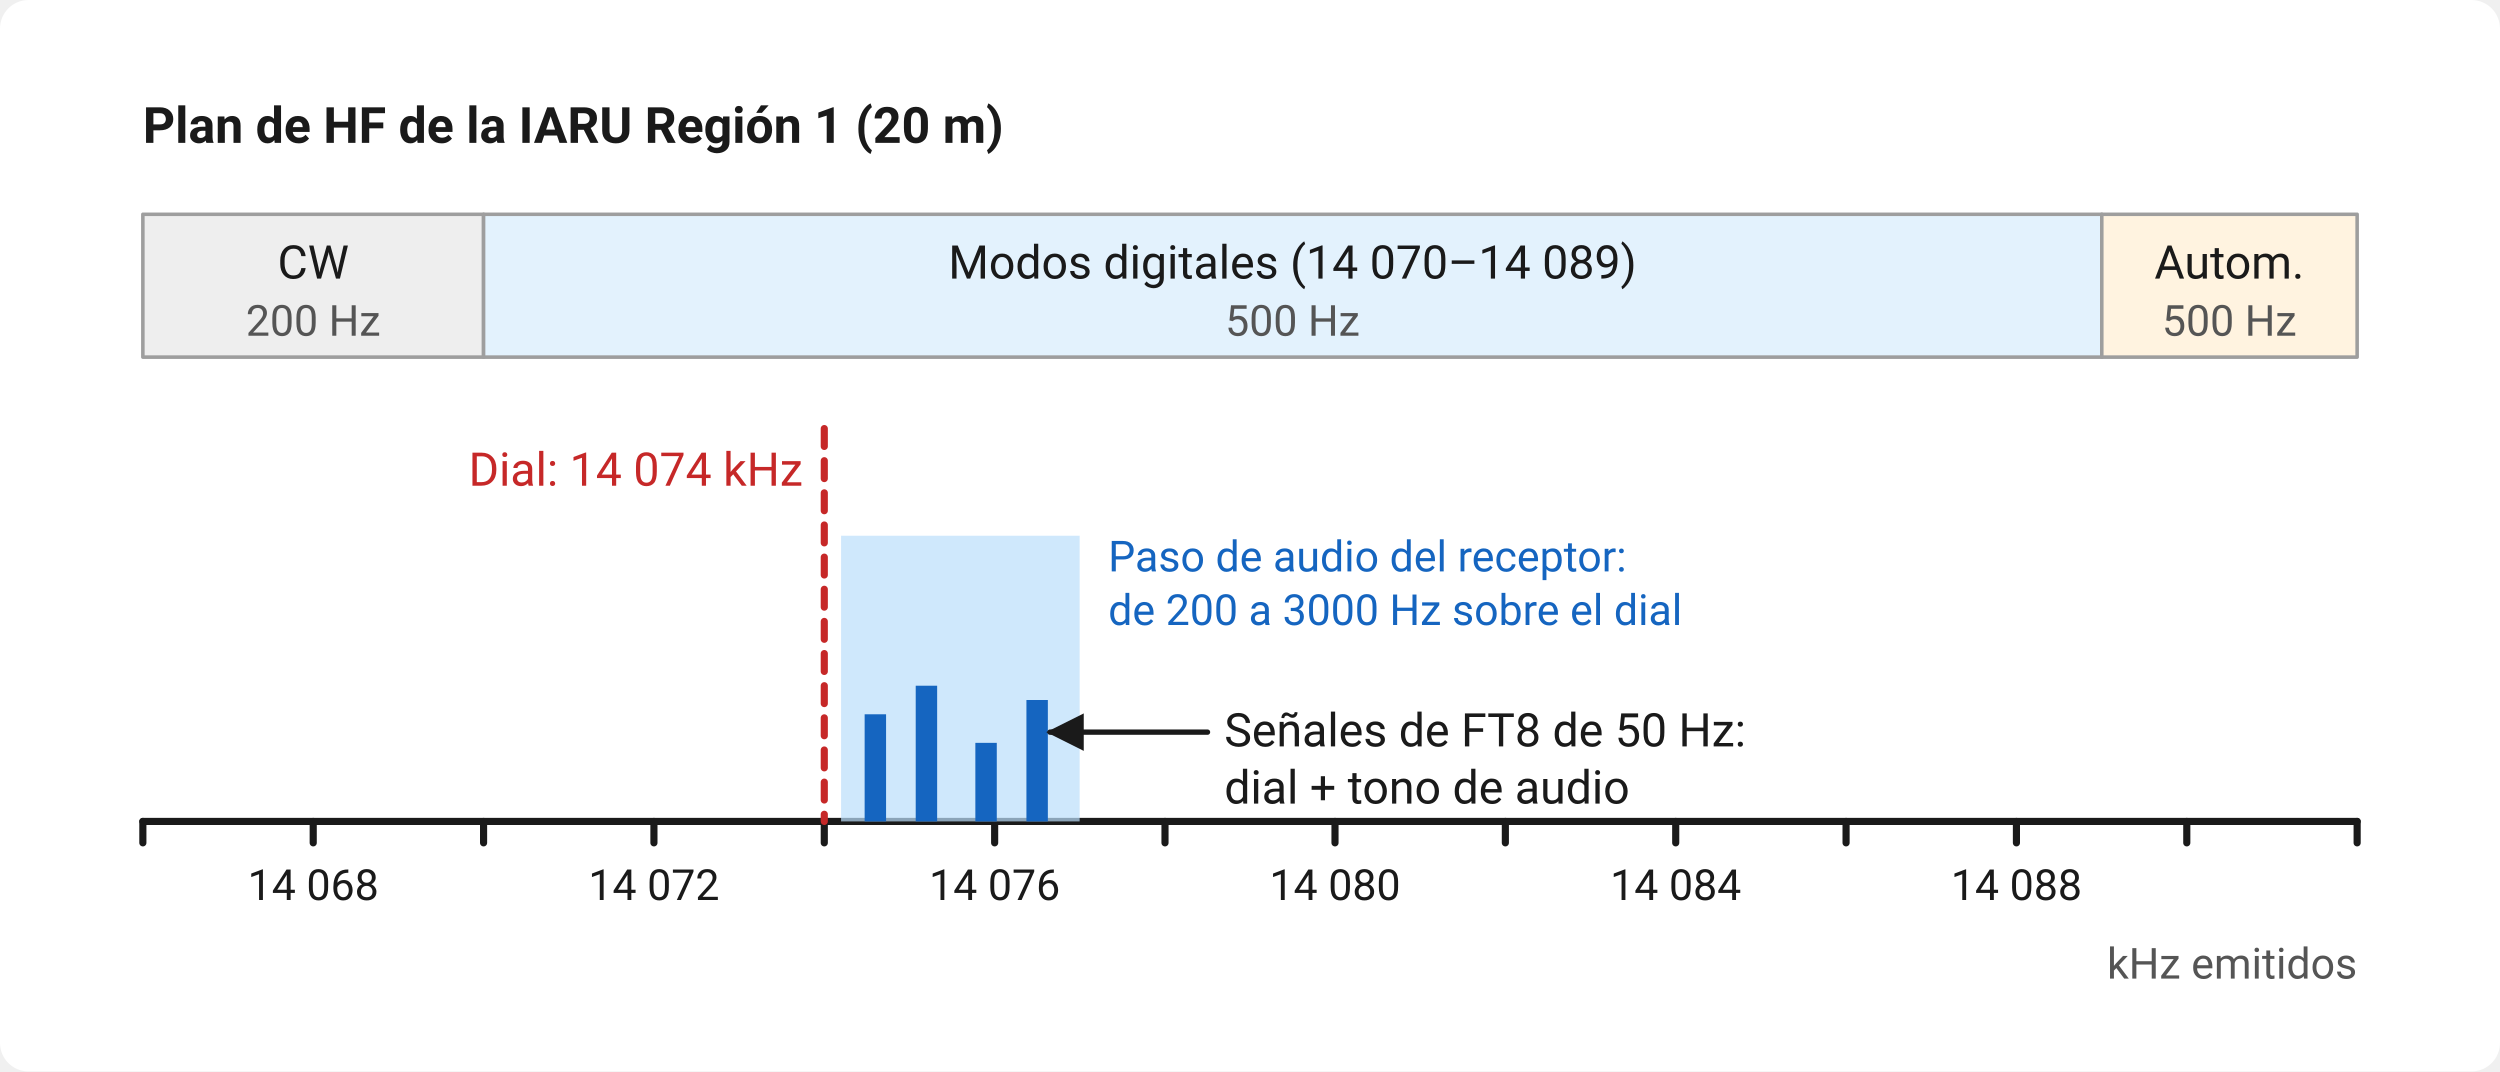
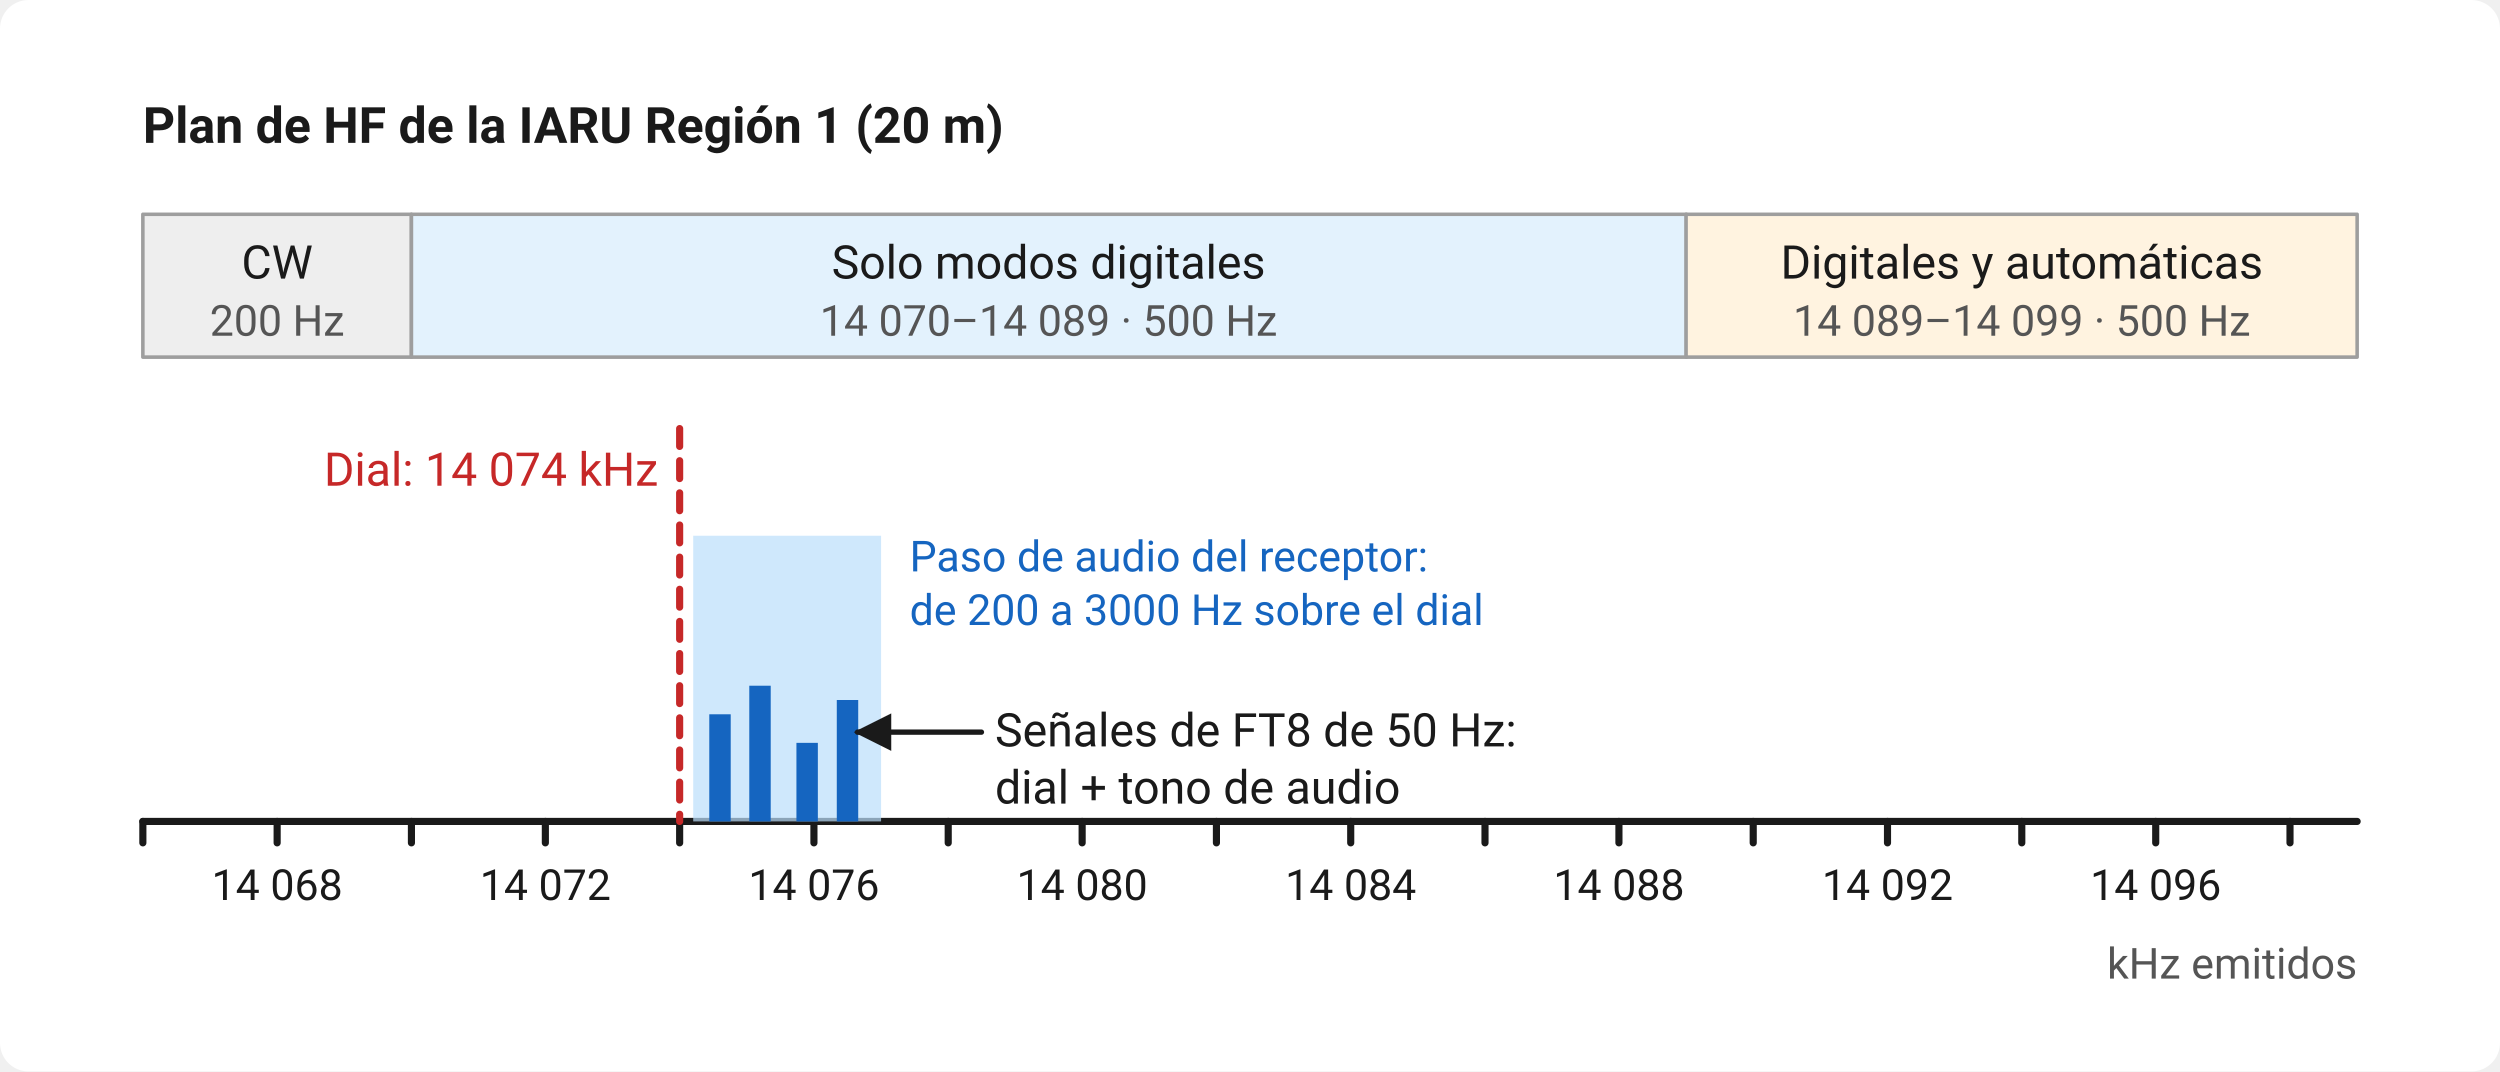
<svg xmlns="http://www.w3.org/2000/svg" viewBox="0 0 700 300" width="700" height="300" role="img" aria-labelledby="t">
  <defs>
    <marker id="flecha" viewBox="0 0 10 10" refX="9" refY="5" markerWidth="7" markerHeight="7" orient="auto-start-reverse">
      <path d="M0,0 L10,5 L0,10 z" fill="#1a1a1a" />
    </marker>
  </defs>
  <rect width="100%" height="100%" rx="8" fill="#ffffff" />
  <g fill="none" stroke="#1a1a1a" stroke-width="2" stroke-linecap="round" stroke-linejoin="round" font-family="system-ui, -apple-system, 'Segoe UI', Roboto, sans-serif">
-     <rect x="40.0" y="60.0" width="95.4" height="40.0" fill="#eeeeee" stroke="#9e9e9e" stroke-width="1" />
-     <text x="87.7" y="78.0" font-size="13" text-anchor="middle" fill="#1a1a1a" stroke="none">CW</text>
-     <text x="87.7" y="94.0" font-size="12" text-anchor="middle" fill="#555555" stroke="none">200 Hz</text>
-     <rect x="135.4" y="60.0" width="453.1" height="40.0" fill="#e3f2fd" stroke="#9e9e9e" stroke-width="1" />
-     <text x="361.9" y="78.0" font-size="13" text-anchor="middle" fill="#1a1a1a" stroke="none">Modos digitales (14 070–14 089)</text>
-     <text x="361.9" y="94.0" font-size="12" text-anchor="middle" fill="#555555" stroke="none">500 Hz</text>
-     <rect x="588.5" y="60.0" width="71.5" height="40.0" fill="#fff3e0" stroke="#9e9e9e" stroke-width="1" />
-     <text x="624.2" y="78.0" font-size="13" text-anchor="middle" fill="#1a1a1a" stroke="none">Autom.</text>
-     <text x="624.2" y="94.0" font-size="12" text-anchor="middle" fill="#555555" stroke="none">500 Hz</text>
+     <rect x="40.0" y="60.0" width="75.2" height="40.0" fill="#eeeeee" stroke="#9e9e9e" stroke-width="1" />
+     <text x="77.6" y="78.0" font-size="13" text-anchor="middle" fill="#1a1a1a" stroke="none">CW</text>
+     <text x="77.6" y="94.0" font-size="12" text-anchor="middle" fill="#555555" stroke="none">200 Hz</text>
+     <rect x="115.2" y="60.0" width="357.0" height="40.0" fill="#e3f2fd" stroke="#9e9e9e" stroke-width="1" />
+     <text x="293.6" y="78.0" font-size="13" text-anchor="middle" fill="#1a1a1a" stroke="none">Solo modos digitales</text>
+     <text x="293.6" y="94.0" font-size="12" text-anchor="middle" fill="#555555" stroke="none">14 070–14 089 · 500 Hz</text>
+     <rect x="472.1" y="60.0" width="187.9" height="40.0" fill="#fff3e0" stroke="#9e9e9e" stroke-width="1" />
+     <text x="566.1" y="78.0" font-size="13" text-anchor="middle" fill="#1a1a1a" stroke="none">Digitales y automáticas</text>
+     <text x="566.1" y="94.0" font-size="12" text-anchor="middle" fill="#555555" stroke="none">14 089–14 099 · 500 Hz</text>
    <text x="40.0" y="40.0" font-size="14" text-anchor="start" fill="#1a1a1a" stroke="none" font-weight="600">Plan de HF de la IARU Región 1 (20 m)</text>
    <line x1="40.0" y1="230.0" x2="660.0" y2="230.0" />
    <line x1="40.0" y1="230.0" x2="40.0" y2="236.0" />
-     <line x1="87.7" y1="230.0" x2="87.7" y2="236.0" />
-     <line x1="135.4" y1="230.0" x2="135.4" y2="236.0" />
-     <line x1="183.1" y1="230.0" x2="183.1" y2="236.0" />
-     <line x1="230.8" y1="230.0" x2="230.8" y2="236.0" />
-     <line x1="278.5" y1="230.0" x2="278.5" y2="236.0" />
-     <line x1="326.2" y1="230.0" x2="326.2" y2="236.0" />
-     <line x1="373.8" y1="230.0" x2="373.8" y2="236.0" />
-     <line x1="421.5" y1="230.0" x2="421.5" y2="236.0" />
-     <line x1="469.2" y1="230.0" x2="469.2" y2="236.0" />
-     <line x1="516.9" y1="230.0" x2="516.9" y2="236.0" />
-     <line x1="564.6" y1="230.0" x2="564.6" y2="236.0" />
-     <line x1="612.3" y1="230.0" x2="612.3" y2="236.0" />
-     <line x1="660.0" y1="230.0" x2="660.0" y2="236.0" />
-     <text x="87.7" y="252.0" font-size="12" text-anchor="middle" fill="#1a1a1a" stroke="none">14 068</text>
-     <text x="183.1" y="252.0" font-size="12" text-anchor="middle" fill="#1a1a1a" stroke="none">14 072</text>
-     <text x="278.5" y="252.0" font-size="12" text-anchor="middle" fill="#1a1a1a" stroke="none">14 076</text>
-     <text x="373.8" y="252.0" font-size="12" text-anchor="middle" fill="#1a1a1a" stroke="none">14 080</text>
-     <text x="469.2" y="252.0" font-size="12" text-anchor="middle" fill="#1a1a1a" stroke="none">14 084</text>
-     <text x="564.6" y="252.0" font-size="12" text-anchor="middle" fill="#1a1a1a" stroke="none">14 088</text>
+     <line x1="77.6" y1="230.0" x2="77.6" y2="236.0" />
+     <line x1="115.2" y1="230.0" x2="115.2" y2="236.0" />
+     <line x1="152.7" y1="230.0" x2="152.7" y2="236.0" />
+     <line x1="190.3" y1="230.0" x2="190.3" y2="236.0" />
+     <line x1="227.9" y1="230.0" x2="227.9" y2="236.0" />
+     <line x1="265.5" y1="230.0" x2="265.5" y2="236.0" />
+     <line x1="303.0" y1="230.0" x2="303.0" y2="236.0" />
+     <line x1="340.6" y1="230.0" x2="340.6" y2="236.0" />
+     <line x1="378.2" y1="230.0" x2="378.2" y2="236.0" />
+     <line x1="415.8" y1="230.0" x2="415.8" y2="236.0" />
+     <line x1="453.3" y1="230.0" x2="453.3" y2="236.0" />
+     <line x1="490.9" y1="230.0" x2="490.9" y2="236.0" />
+     <line x1="528.5" y1="230.0" x2="528.5" y2="236.0" />
+     <line x1="566.1" y1="230.0" x2="566.1" y2="236.0" />
+     <line x1="603.6" y1="230.0" x2="603.6" y2="236.0" />
+     <line x1="641.2" y1="230.0" x2="641.2" y2="236.0" />
+     <text x="77.6" y="252.0" font-size="12" text-anchor="middle" fill="#1a1a1a" stroke="none">14 068</text>
+     <text x="152.7" y="252.0" font-size="12" text-anchor="middle" fill="#1a1a1a" stroke="none">14 072</text>
+     <text x="227.9" y="252.0" font-size="12" text-anchor="middle" fill="#1a1a1a" stroke="none">14 076</text>
+     <text x="303.0" y="252.0" font-size="12" text-anchor="middle" fill="#1a1a1a" stroke="none">14 080</text>
+     <text x="378.2" y="252.0" font-size="12" text-anchor="middle" fill="#1a1a1a" stroke="none">14 084</text>
+     <text x="453.3" y="252.0" font-size="12" text-anchor="middle" fill="#1a1a1a" stroke="none">14 088</text>
+     <text x="528.5" y="252.0" font-size="12" text-anchor="middle" fill="#1a1a1a" stroke="none">14 092</text>
+     <text x="603.6" y="252.0" font-size="12" text-anchor="middle" fill="#1a1a1a" stroke="none">14 096</text>
    <text x="660.0" y="274.0" font-size="12" text-anchor="end" fill="#555555" stroke="none">kHz emitidos</text>
-     <line x1="230.8" y1="120.0" x2="230.8" y2="230.0" stroke="#c62828" stroke-dasharray="5 4" />
-     <text x="224.8" y="136.0" font-size="13" text-anchor="end" fill="#c62828" stroke="none">Dial: 14 074 kHz</text>
-     <rect x="235.5" y="150.0" width="66.8" height="80.0" fill="#bbdefb" stroke="none" opacity="0.7" />
-     <text x="310.3" y="160.0" font-size="12" text-anchor="start" fill="#1565c0" stroke="none">Paso de audio del receptor:</text>
-     <text x="310.3" y="175.0" font-size="12" text-anchor="start" fill="#1565c0" stroke="none">de 200 a 3000 Hz sobre el dial</text>
-     <rect x="242.1" y="200.0" width="6.0" height="30.0" fill="#1565c0" stroke="none" />
-     <rect x="256.4" y="192.0" width="6.0" height="38.0" fill="#1565c0" stroke="none" />
-     <rect x="273.1" y="208.0" width="6.0" height="22.0" fill="#1565c0" stroke="none" />
-     <rect x="287.4" y="196.0" width="6.0" height="34.0" fill="#1565c0" stroke="none" />
-     <line x1="338.1" y1="205.0" x2="294.0" y2="205.0" marker-end="url(#flecha)" stroke="#1a1a1a" stroke-width="1.5" />
-     <text x="342.8" y="209.0" font-size="13" text-anchor="start" fill="#1a1a1a" stroke="none">Señales de FT8 de 50 Hz:</text>
-     <text x="342.8" y="225.0" font-size="13" text-anchor="start" fill="#1a1a1a" stroke="none">dial + tono de audio</text>
+     <line x1="190.3" y1="120.0" x2="190.3" y2="230.0" stroke="#c62828" stroke-dasharray="5 4" />
+     <text x="184.3" y="136.0" font-size="13" text-anchor="end" fill="#c62828" stroke="none">Dial: 14 074 kHz</text>
+     <rect x="194.1" y="150.0" width="52.6" height="80.0" fill="#bbdefb" stroke="none" opacity="0.7" />
+     <text x="254.7" y="160.0" font-size="12" text-anchor="start" fill="#1565c0" stroke="none">Paso de audio del receptor:</text>
+     <text x="254.7" y="175.0" font-size="12" text-anchor="start" fill="#1565c0" stroke="none">de 200 a 3000 Hz sobre el dial</text>
+     <rect x="198.6" y="200.0" width="6.0" height="30.0" fill="#1565c0" stroke="none" />
+     <rect x="209.8" y="192.0" width="6.0" height="38.0" fill="#1565c0" stroke="none" />
+     <rect x="223.0" y="208.0" width="6.0" height="22.0" fill="#1565c0" stroke="none" />
+     <rect x="234.3" y="196.0" width="6.0" height="34.0" fill="#1565c0" stroke="none" />
+     <line x1="274.8" y1="205.0" x2="240.1" y2="205.0" marker-end="url(#flecha)" stroke="#1a1a1a" stroke-width="1.5" />
+     <text x="278.6" y="209.0" font-size="13" text-anchor="start" fill="#1a1a1a" stroke="none">Señales de FT8 de 50 Hz:</text>
+     <text x="278.6" y="225.0" font-size="13" text-anchor="start" fill="#1a1a1a" stroke="none">dial + tono de audio</text>
  </g>
</svg>
